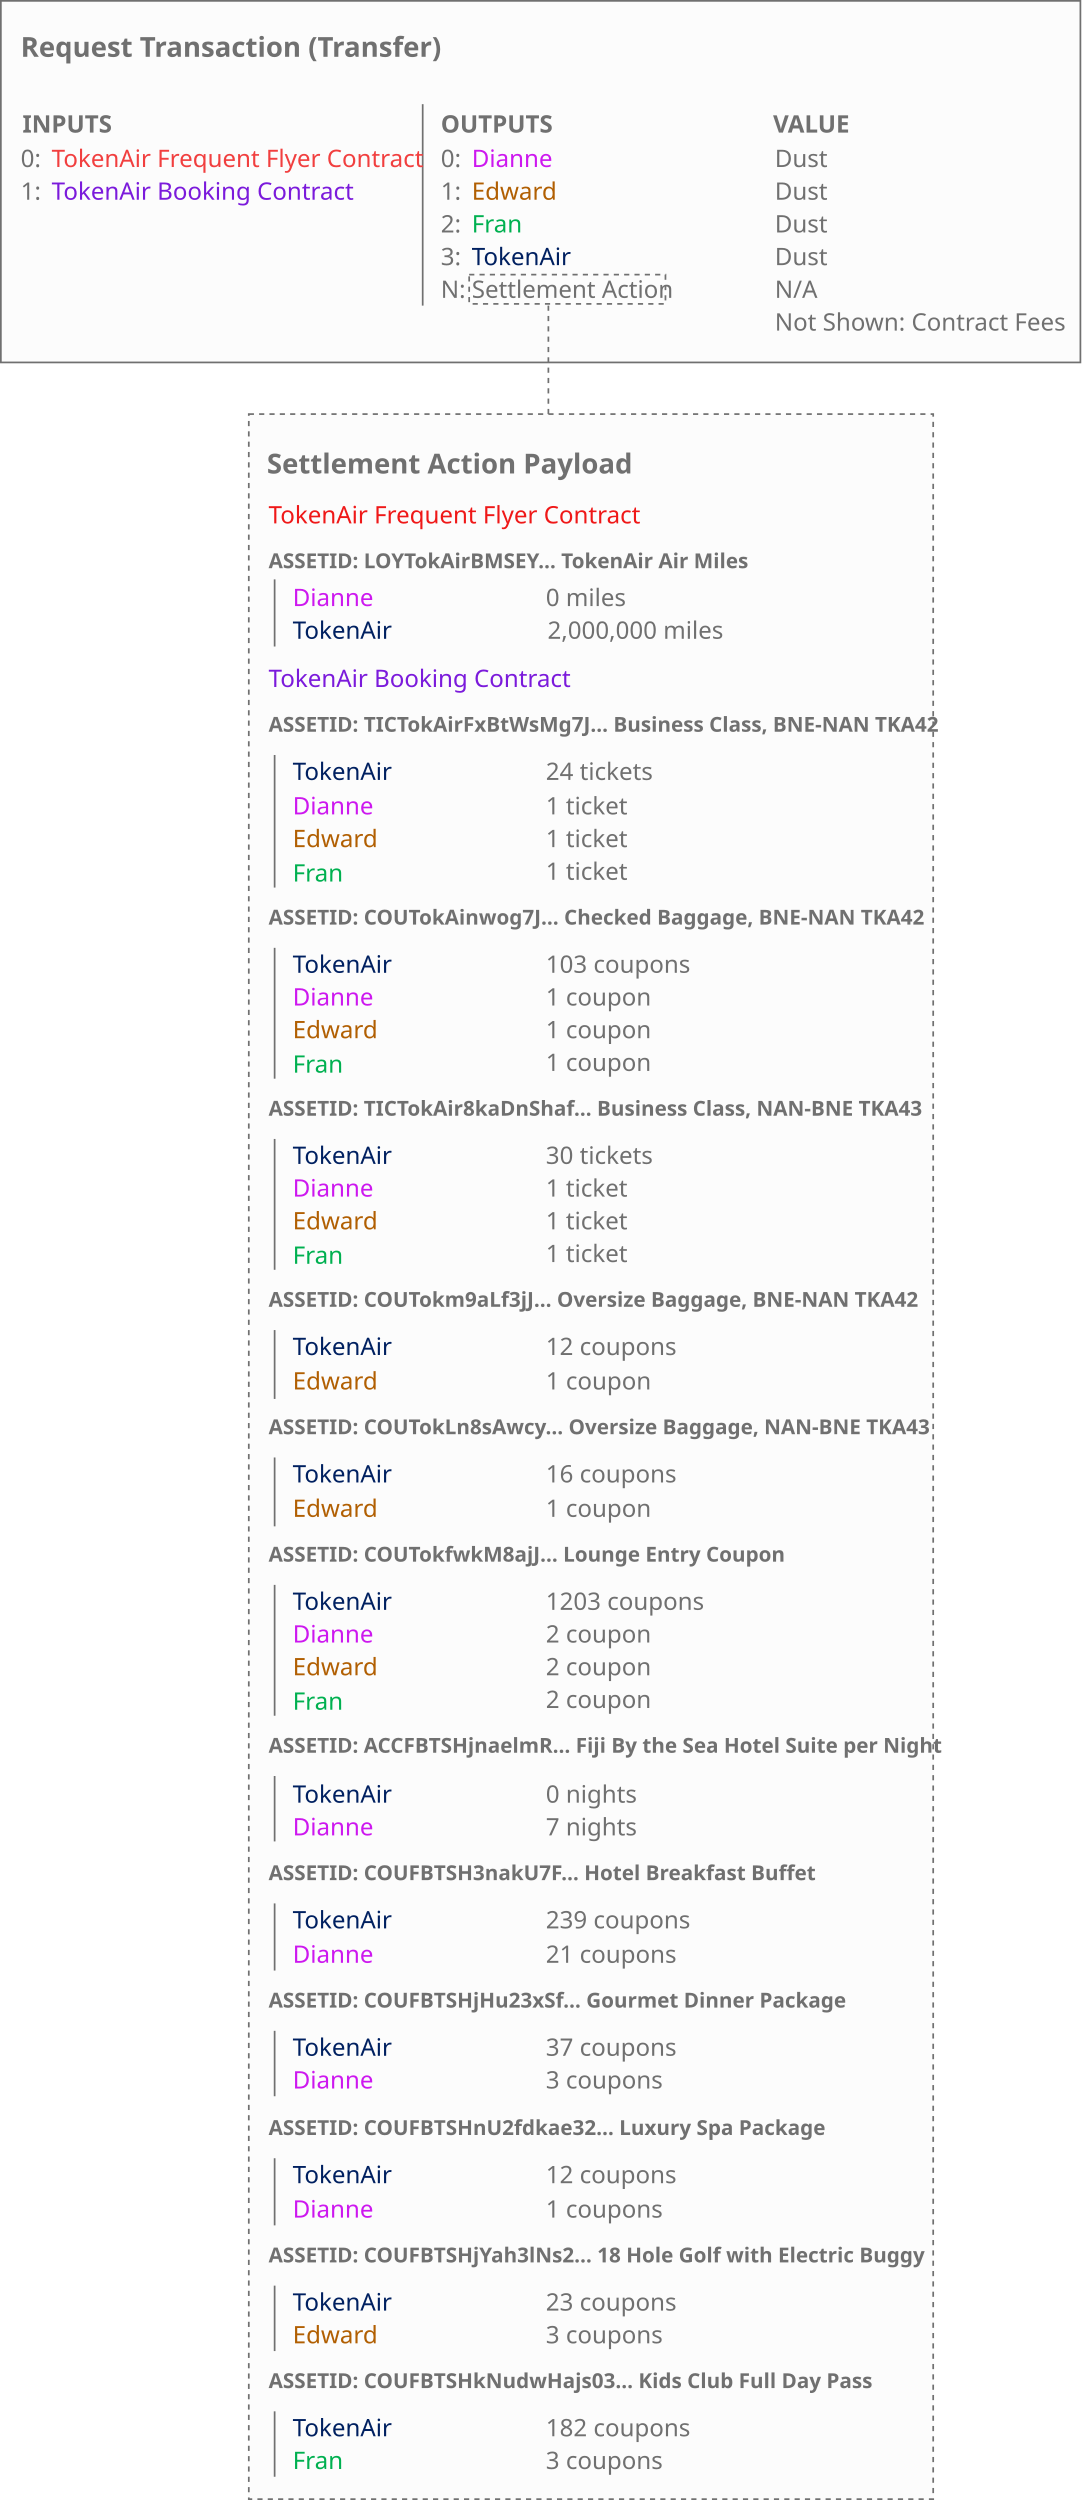
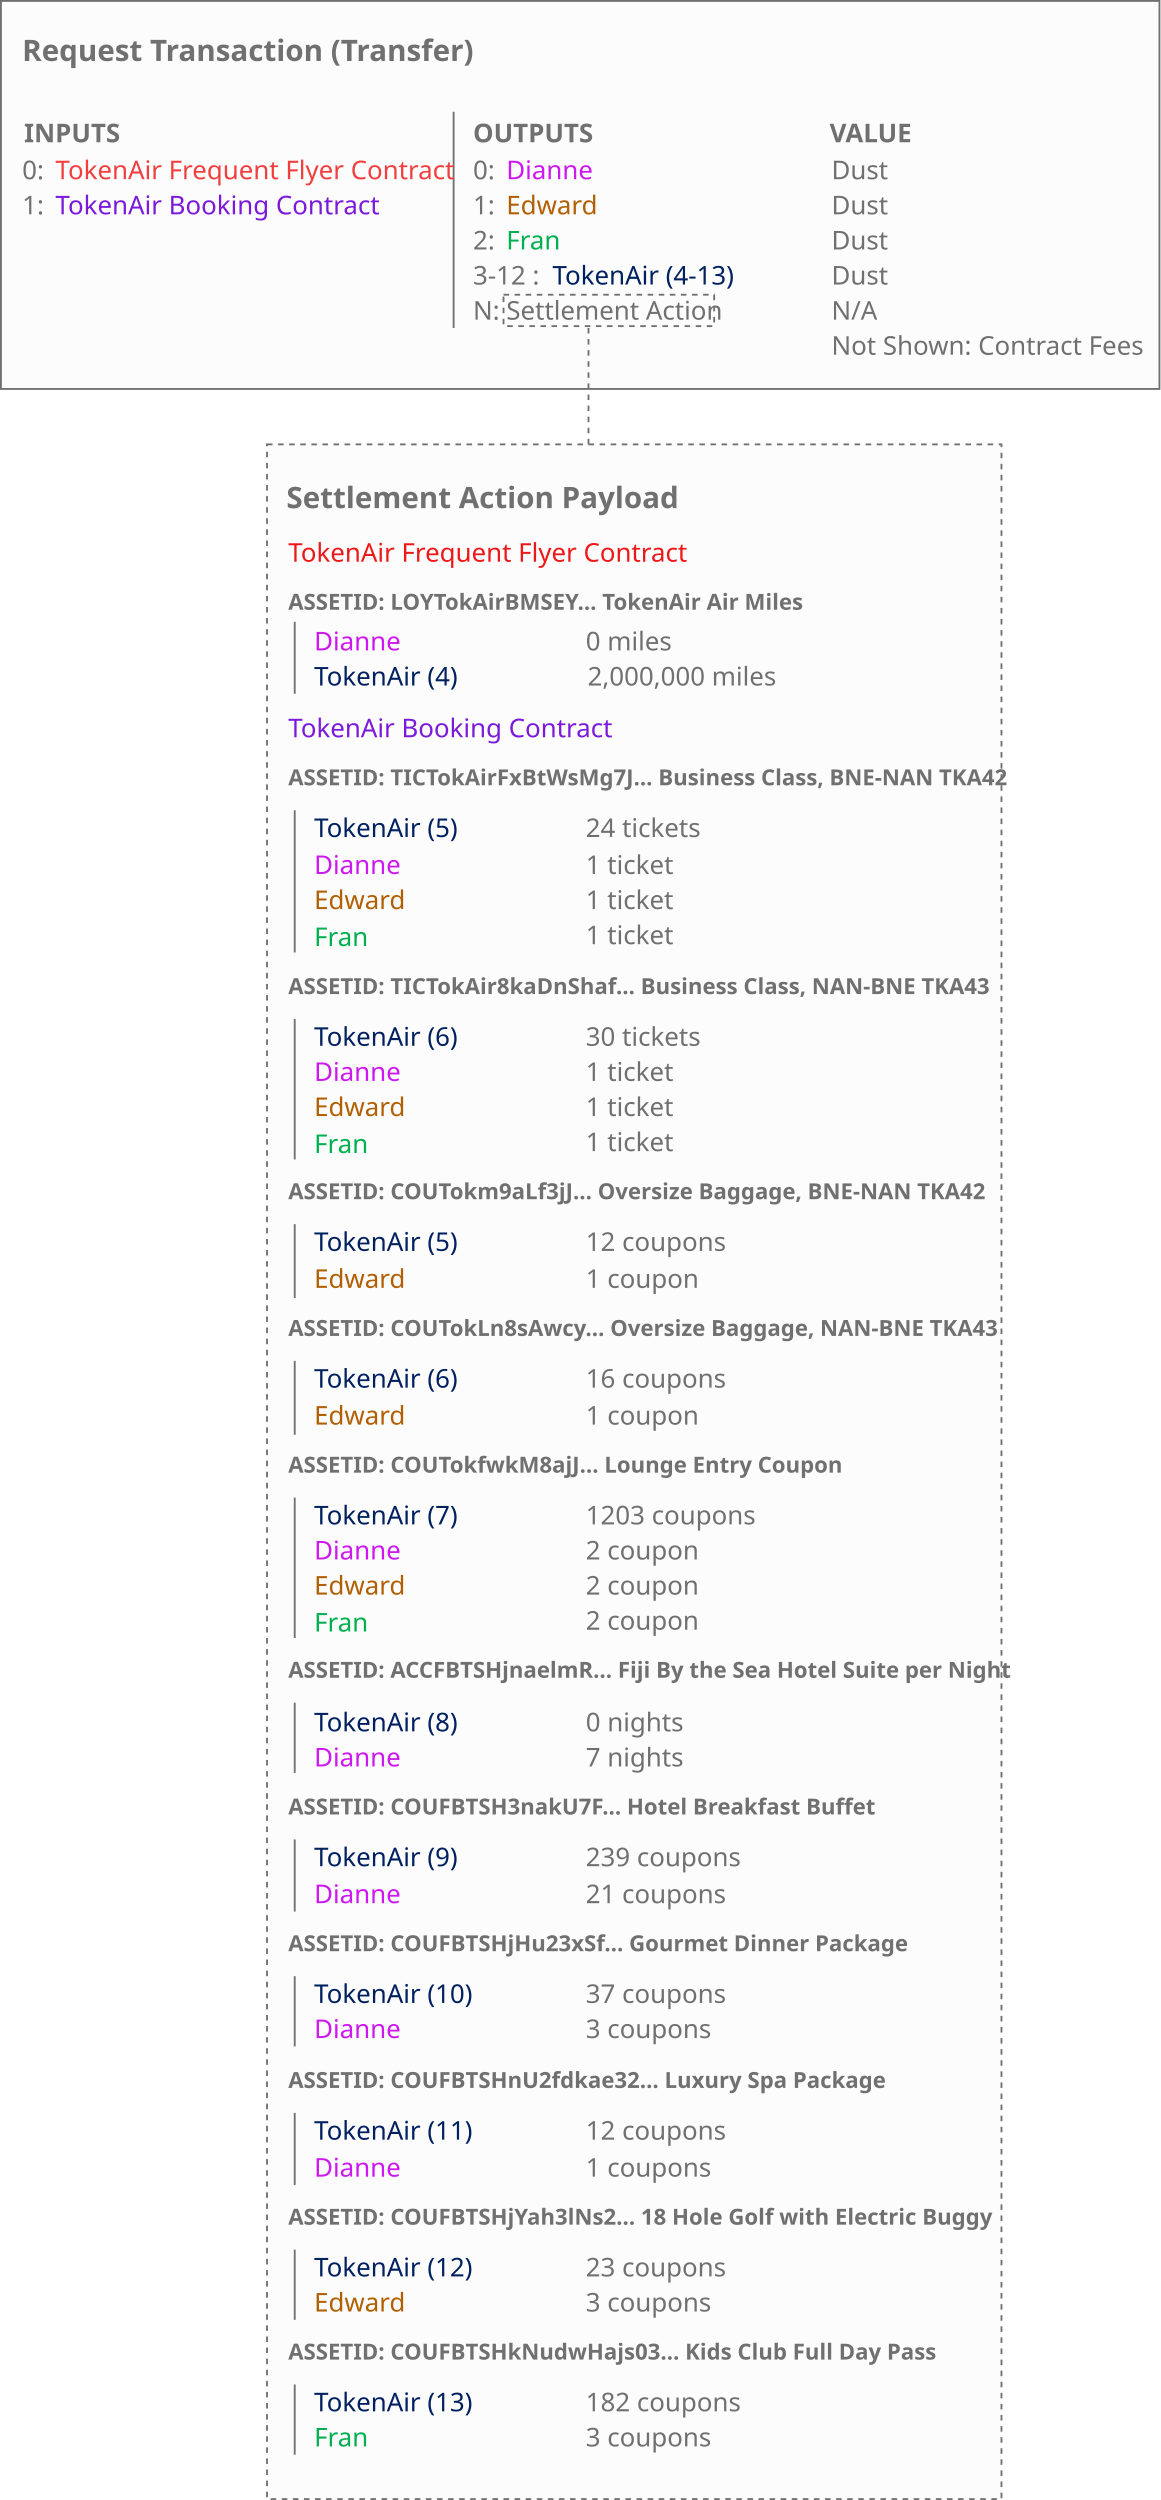
- <svg xmlns="http://www.w3.org/2000/svg" width="628" height="1452" viewBox="0 0 628 1452">
+ <svg xmlns="http://www.w3.org/2000/svg" width="628" height="1353" viewBox="0 0 628 1353">
  <g id="diannes-holiday-final-settlement" transform="translate(-21157 10682)">
    <g id="Rectangle_355" data-name="Rectangle 355" transform="translate(21157 -10682)" fill="#fcfcfc" stroke="#707070" stroke-width="1">
      <rect width="628" height="211" stroke="none" />
      <rect x="0.5" y="0.5" width="627" height="210" fill="none" />
    </g>
    <text id="Request_Transaction_Transfer_" data-name="Request Transaction (Transfer)" transform="translate(21169 -10649)" fill="#707070" font-size="16" font-family="SegoeUI-Semibold, Segoe UI" font-weight="600">
      <tspan x="0" y="0">Request Transaction (Transfer)</tspan>
    </text>
    <line id="Line_433" data-name="Line 433" y2="117" transform="translate(21402.5 -10621.5)" fill="none" stroke="#707070" stroke-width="1" />
    <text id="INPUTS" transform="translate(21170 -10620)" fill="#707070" font-size="14" font-family="SegoeUI-Bold, Segoe UI" font-weight="700">
      <tspan x="0" y="15">INPUTS</tspan>
    </text>
    <text id="OUTPUTS_" data-name="OUTPUTS " transform="translate(21413 -10620)" fill="#707070" font-size="14" font-family="SegoeUI-Bold, Segoe UI" font-weight="700">
      <tspan x="0" y="15">OUTPUTS </tspan>
    </text>
    <text id="VALUE" transform="translate(21606 -10620)" fill="#707070" font-size="14" font-family="SegoeUI-Bold, Segoe UI" font-weight="700">
      <tspan x="0" y="15">VALUE</tspan>
    </text>
    <g id="Rectangle_356" data-name="Rectangle 356" transform="translate(21301 -10442)" fill="#fcfcfc" stroke="#707070" stroke-width="1" stroke-dasharray="3">
-       <rect width="398.499" height="1212" stroke="none" />
-       <rect x="0.5" y="0.5" width="397.499" height="1211" fill="none" />
+       <rect width="398.499" height="1113" stroke="none" />
+       <rect x="0.5" y="0.5" width="397.499" height="1112" fill="none" />
    </g>
    <text id="Settlement_Action_Payload" data-name="Settlement Action Payload" transform="translate(21312 -10407)" fill="#707070" font-size="16" font-family="SegoeUI-Semibold, Segoe UI" font-weight="600">
      <tspan x="0" y="0">Settlement Action Payload</tspan>
    </text>
    <line id="Line_434" data-name="Line 434" y2="66" transform="translate(21475.5 -10504.5)" fill="none" stroke="#707070" stroke-width="1" stroke-dasharray="3" />
    <text id="_0:_" data-name="0: " transform="translate(21413 -10585)" fill="#707070" font-size="14" font-family="SegoeUI, Segoe UI">
      <tspan x="0" y="0">0: </tspan>
    </text>
    <text id="_1:_" data-name="1: " transform="translate(21413 -10566)" fill="#707070" font-size="14" font-family="SegoeUI, Segoe UI">
      <tspan x="0" y="0">1: </tspan>
    </text>
    <text id="_2:_" data-name="2: " transform="translate(21413 -10547)" fill="#707070" font-size="14" font-family="SegoeUI, Segoe UI">
      <tspan x="0" y="0">2: </tspan>
    </text>
-     <text id="_3:_" data-name="3: " transform="translate(21413 -10528)" fill="#707070" font-size="14" font-family="SegoeUI, Segoe UI">
-       <tspan x="0" y="0">3: </tspan>
+     <text id="_3-12_:_" data-name="3-12 : " transform="translate(21413 -10528)" fill="#707070" font-size="14" font-family="SegoeUI, Segoe UI">
+       <tspan x="0" y="0">3-12 : </tspan>
    </text>
    <text id="Dianne" transform="translate(21431 -10585)" fill="#cd18ef" font-size="14" font-family="SegoeUI, Segoe UI">
      <tspan x="0" y="0">Dianne</tspan>
    </text>
    <text id="Edward" transform="translate(21431 -10566)" fill="#b15f02" font-size="14" font-family="SegoeUI, Segoe UI">
      <tspan x="0" y="0">Edward</tspan>
    </text>
-     <text id="TokenAir" transform="translate(21431 -10528)" fill="#002060" font-size="14" font-family="SegoeUI, Segoe UI">
-       <tspan x="0" y="0">TokenAir</tspan>
+     <text id="TokenAir_4-13_" data-name="TokenAir (4-13)" transform="translate(21456 -10528)" fill="#002060" font-size="14" font-family="SegoeUI, Segoe UI">
+       <tspan x="0" y="0">TokenAir (4-13)</tspan>
    </text>
    <g id="Rectangle_357" data-name="Rectangle 357" transform="translate(21429 -10523)" fill="none" stroke="#707070" stroke-width="1" stroke-dasharray="3">
      <rect width="115" height="18" stroke="none" />
      <rect x="0.5" y="0.5" width="114" height="17" fill="none" />
    </g>
    <text id="N:_" data-name="N: " transform="translate(21413 -10509)" fill="#707070" font-size="14" font-family="SegoeUI, Segoe UI">
      <tspan x="0" y="0">N: </tspan>
    </text>
    <text id="Settlement_Action" data-name="Settlement Action" transform="translate(21431 -10509)" fill="#707070" font-size="14" font-family="SegoeUI, Segoe UI">
      <tspan x="0" y="0">Settlement Action</tspan>
    </text>
    <text id="Dust" transform="translate(21607 -10585)" fill="#707070" font-size="14" font-family="SegoeUI, Segoe UI">
      <tspan x="0" y="0">Dust</tspan>
    </text>
    <text id="Dust_" data-name="Dust " transform="translate(21607 -10566)" fill="#707070" font-size="14" font-family="SegoeUI, Segoe UI">
      <tspan x="0" y="0">Dust </tspan>
    </text>
    <text id="Dust-2" data-name="Dust" transform="translate(21607 -10528)" fill="#707070" font-size="14" font-family="SegoeUI, Segoe UI">
      <tspan x="0" y="0">Dust</tspan>
    </text>
    <text id="N_A" data-name="N/A" transform="translate(21607 -10509)" fill="#707070" font-size="14" font-family="SegoeUI, Segoe UI">
      <tspan x="0" y="0">N/A</tspan>
    </text>
    <text id="Dianne-2" data-name="Dianne" transform="translate(21327 -10330)" fill="#cd18ef" font-size="14" font-family="SegoeUI, Segoe UI">
      <tspan x="0" y="0">Dianne</tspan>
    </text>
    <text id="ASSETID:_LOYTokAirBMSEY_TokenAir_Air_Miles" data-name="ASSETID: LOYTokAirBMSEY… TokenAir Air Miles" transform="translate(21313 -10365)" fill="#707070" font-size="12" font-family="SegoeUI-Bold, Segoe UI" font-weight="700">
      <tspan x="0" y="13">ASSETID: LOYTokAirBMSEY… TokenAir Air Miles</tspan>
    </text>
    <text id="TokenAir_Frequent_Flyer_Contract" data-name="TokenAir Frequent Flyer Contract" transform="translate(21313 -10378)" fill="#ef1818" font-size="14" font-family="SegoeUI, Segoe UI">
      <tspan x="0" y="0">TokenAir Frequent Flyer Contract</tspan>
    </text>
    <text id="_0_miles" data-name="0 miles" transform="translate(21474 -10330)" fill="#707070" font-size="14" font-family="SegoeUI, Segoe UI">
      <tspan x="0" y="0">0 miles</tspan>
    </text>
    <text id="Not_Shown:_Contract_Fees" data-name="Not Shown: Contract Fees" transform="translate(21607 -10490)" fill="#707070" font-size="14" font-family="SegoeUI, Segoe UI">
      <tspan x="0" y="0">Not Shown: Contract Fees</tspan>
    </text>
    <line id="Line_435" data-name="Line 435" y2="39" transform="translate(21316.5 -10345.5)" fill="none" stroke="#707070" stroke-width="1" />
    <text id="Fran" transform="translate(21431 -10547)" fill="#00b050" font-size="14" font-family="SegoeUI, Segoe UI">
      <tspan x="0" y="0">Fran</tspan>
    </text>
    <text id="Dust-3" data-name="Dust" transform="translate(21607 -10547)" fill="#707070" font-size="14" font-family="SegoeUI, Segoe UI">
      <tspan x="0" y="0">Dust</tspan>
    </text>
-     <text id="TokenAir-2" data-name="TokenAir" transform="translate(21327 -10311)" fill="#002060" font-size="14" font-family="SegoeUI, Segoe UI">
-       <tspan x="0" y="0">TokenAir</tspan>
+     <text id="TokenAir_4_" data-name="TokenAir (4)" transform="translate(21327 -10311)" fill="#002060" font-size="14" font-family="SegoeUI, Segoe UI">
+       <tspan x="0" y="0">TokenAir (4)</tspan>
    </text>
    <text id="_2_000_000_miles" data-name="2,000,000 miles" transform="translate(21475 -10311)" fill="#707070" font-size="14" font-family="SegoeUI, Segoe UI">
      <tspan x="0" y="0">2,000,000 miles</tspan>
    </text>
    <text id="TokenAir_Booking_Contract" data-name="TokenAir Booking Contract" transform="translate(21313 -10283)" fill="#7b1adb" font-size="14" font-family="SegoeUI, Segoe UI">
      <tspan x="0" y="0">TokenAir Booking Contract</tspan>
    </text>
    <text id="ASSETID:_TICTokAirFxBtWsMg7J..._Business_Class_BNE-NAN_TKA42" data-name="ASSETID: TICTokAirFxBtWsMg7J... Business Class, BNE-NAN TKA42" transform="translate(21313 -10270)" fill="#707070" font-size="12" font-family="SegoeUI-Bold, Segoe UI" font-weight="700">
      <tspan x="0" y="13">ASSETID: TICTokAirFxBtWsMg7J... Business Class, BNE-NAN TKA42</tspan>
    </text>
-     <text id="TokenAir-3" data-name="TokenAir" transform="translate(21327 -10229)" fill="#002060" font-size="14" font-family="SegoeUI, Segoe UI">
-       <tspan x="0" y="0">TokenAir</tspan>
+     <text id="TokenAir_5_" data-name="TokenAir (5)" transform="translate(21327 -10229)" fill="#002060" font-size="14" font-family="SegoeUI, Segoe UI">
+       <tspan x="0" y="0">TokenAir (5)</tspan>
    </text>
    <text id="_24_tickets" data-name="24 tickets" transform="translate(21474 -10229)" fill="#707070" font-size="14" font-family="SegoeUI, Segoe UI">
      <tspan x="0" y="0">24 tickets</tspan>
    </text>
    <text id="Dianne-3" data-name="Dianne" transform="translate(21327 -10209)" fill="#cd18ef" font-size="14" font-family="SegoeUI, Segoe UI">
      <tspan x="0" y="0">Dianne</tspan>
    </text>
    <text id="Edward-2" data-name="Edward" transform="translate(21327 -10190)" fill="#b15f02" font-size="14" font-family="SegoeUI, Segoe UI">
      <tspan x="0" y="0">Edward</tspan>
    </text>
    <text id="Fran-2" data-name="Fran" transform="translate(21327 -10170)" fill="#00b050" font-size="14" font-family="SegoeUI, Segoe UI">
      <tspan x="0" y="0">Fran</tspan>
    </text>
    <text id="_1_ticket" data-name="1 ticket" transform="translate(21474 -10209)" fill="#707070" font-size="14" font-family="SegoeUI, Segoe UI">
      <tspan x="0" y="0">1 ticket</tspan>
    </text>
    <text id="_1_ticket-2" data-name="1 ticket" transform="translate(21474 -10190)" fill="#707070" font-size="14" font-family="SegoeUI, Segoe UI">
      <tspan x="0" y="0">1 ticket</tspan>
    </text>
    <text id="_1_ticket-3" data-name="1 ticket" transform="translate(21474 -10171)" fill="#707070" font-size="14" font-family="SegoeUI, Segoe UI">
      <tspan x="0" y="0">1 ticket</tspan>
    </text>
-     <text id="ASSETID:_COUTokAinwog7J..._Checked_Baggage_BNE-NAN_TKA42" data-name="ASSETID: COUTokAinwog7J... Checked Baggage, BNE-NAN TKA42" transform="translate(21313 -10158)" fill="#707070" font-size="12" font-family="SegoeUI-Bold, Segoe UI" font-weight="700">
-       <tspan x="0" y="13">ASSETID: COUTokAinwog7J... Checked Baggage, BNE-NAN TKA42</tspan>
-     </text>
-     <text id="TokenAir-4" data-name="TokenAir" transform="translate(21327 -10117)" fill="#002060" font-size="14" font-family="SegoeUI, Segoe UI">
-       <tspan x="0" y="0">TokenAir</tspan>
-     </text>
-     <text id="_103_coupons" data-name="103 coupons" transform="translate(21474 -10117)" fill="#707070" font-size="14" font-family="SegoeUI, Segoe UI">
-       <tspan x="0" y="0">103 coupons</tspan>
-     </text>
-     <text id="Dianne-4" data-name="Dianne" transform="translate(21327 -10098)" fill="#cd18ef" font-size="14" font-family="SegoeUI, Segoe UI">
-       <tspan x="0" y="0">Dianne</tspan>
-     </text>
-     <text id="Edward-3" data-name="Edward" transform="translate(21327 -10079)" fill="#b15f02" font-size="14" font-family="SegoeUI, Segoe UI">
-       <tspan x="0" y="0">Edward</tspan>
-     </text>
-     <text id="Fran-3" data-name="Fran" transform="translate(21327 -10059)" fill="#00b050" font-size="14" font-family="SegoeUI, Segoe UI">
-       <tspan x="0" y="0">Fran</tspan>
-     </text>
-     <text id="_1_coupon" data-name="1 coupon" transform="translate(21474 -10098)" fill="#707070" font-size="14" font-family="SegoeUI, Segoe UI">
+     <text id="ASSETID:_TICTokAir8kaDnShaf..._Business_Class_NAN-BNE_TKA43" data-name="ASSETID: TICTokAir8kaDnShaf... Business Class, NAN-BNE TKA43" transform="translate(21313 -10157)" fill="#707070" font-size="12" font-family="SegoeUI-Bold, Segoe UI" font-weight="700">
+       <tspan x="0" y="13">ASSETID: TICTokAir8kaDnShaf... Business Class, NAN-BNE TKA43</tspan>
+     </text>
+     <text id="TokenAir_6_" data-name="TokenAir (6)" transform="translate(21327 -10116)" fill="#002060" font-size="14" font-family="SegoeUI, Segoe UI">
+       <tspan x="0" y="0">TokenAir (6)</tspan>
+     </text>
+     <text id="_30_tickets" data-name="30 tickets" transform="translate(21474 -10116)" fill="#707070" font-size="14" font-family="SegoeUI, Segoe UI">
+       <tspan x="0" y="0">30 tickets</tspan>
+     </text>
+     <text id="Dianne-4" data-name="Dianne" transform="translate(21327 -10097)" fill="#cd18ef" font-size="14" font-family="SegoeUI, Segoe UI">
+       <tspan x="0" y="0">Dianne</tspan>
+     </text>
+     <text id="Edward-3" data-name="Edward" transform="translate(21327 -10078)" fill="#b15f02" font-size="14" font-family="SegoeUI, Segoe UI">
+       <tspan x="0" y="0">Edward</tspan>
+     </text>
+     <text id="Fran-3" data-name="Fran" transform="translate(21327 -10058)" fill="#00b050" font-size="14" font-family="SegoeUI, Segoe UI">
+       <tspan x="0" y="0">Fran</tspan>
+     </text>
+     <text id="_1_ticket-4" data-name="1 ticket" transform="translate(21474 -10097)" fill="#707070" font-size="14" font-family="SegoeUI, Segoe UI">
+       <tspan x="0" y="0">1 ticket</tspan>
+     </text>
+     <text id="_1_ticket-5" data-name="1 ticket" transform="translate(21474 -10078)" fill="#707070" font-size="14" font-family="SegoeUI, Segoe UI">
+       <tspan x="0" y="0">1 ticket</tspan>
+     </text>
+     <text id="_1_ticket-6" data-name="1 ticket" transform="translate(21474 -10059)" fill="#707070" font-size="14" font-family="SegoeUI, Segoe UI">
+       <tspan x="0" y="0">1 ticket</tspan>
+     </text>
+     <line id="Line_436" data-name="Line 436" y2="77" transform="translate(21316.5 -10243.5)" fill="none" stroke="#707070" stroke-width="1" />
+     <line id="Line_438" data-name="Line 438" y2="76" transform="translate(21316.5 -10130.5)" fill="none" stroke="#707070" stroke-width="1" />
+     <text id="ASSETID:_COUTokm9aLf3jJ..._Oversize_Baggage_BNE-NAN_TKA42" data-name="ASSETID: COUTokm9aLf3jJ... Oversize Baggage, BNE-NAN TKA42" transform="translate(21313 -10046)" fill="#707070" font-size="12" font-family="SegoeUI-Bold, Segoe UI" font-weight="700">
+       <tspan x="0" y="13">ASSETID: COUTokm9aLf3jJ... Oversize Baggage, BNE-NAN TKA42</tspan>
+     </text>
+     <text id="TokenAir_5_2" data-name="TokenAir (5)" transform="translate(21327 -10005)" fill="#002060" font-size="14" font-family="SegoeUI, Segoe UI">
+       <tspan x="0" y="0">TokenAir (5)</tspan>
+     </text>
+     <text id="_12_coupons" data-name="12 coupons" transform="translate(21474 -10005)" fill="#707070" font-size="14" font-family="SegoeUI, Segoe UI">
+       <tspan x="0" y="0">12 coupons</tspan>
+     </text>
+     <text id="Edward-4" data-name="Edward" transform="translate(21327 -9985)" fill="#b15f02" font-size="14" font-family="SegoeUI, Segoe UI">
+       <tspan x="0" y="0">Edward</tspan>
+     </text>
+     <text id="_1_coupon" data-name="1 coupon" transform="translate(21474 -9985)" fill="#707070" font-size="14" font-family="SegoeUI, Segoe UI">
      <tspan x="0" y="0">1 coupon</tspan>
    </text>
-     <text id="_1_coupon-2" data-name="1 coupon" transform="translate(21474 -10079)" fill="#707070" font-size="14" font-family="SegoeUI, Segoe UI">
-       <tspan x="0" y="0">1 coupon</tspan>
-     </text>
-     <text id="_1_coupon-3" data-name="1 coupon" transform="translate(21474 -10060)" fill="#707070" font-size="14" font-family="SegoeUI, Segoe UI">
-       <tspan x="0" y="0">1 coupon</tspan>
-     </text>
-     <text id="ASSETID:_TICTokAir8kaDnShaf..._Business_Class_NAN-BNE_TKA43" data-name="ASSETID: TICTokAir8kaDnShaf... Business Class, NAN-BNE TKA43" transform="translate(21313 -10047)" fill="#707070" font-size="12" font-family="SegoeUI-Bold, Segoe UI" font-weight="700">
-       <tspan x="0" y="13">ASSETID: TICTokAir8kaDnShaf... Business Class, NAN-BNE TKA43</tspan>
-     </text>
-     <text id="TokenAir-5" data-name="TokenAir" transform="translate(21327 -10006)" fill="#002060" font-size="14" font-family="SegoeUI, Segoe UI">
-       <tspan x="0" y="0">TokenAir</tspan>
-     </text>
-     <text id="_30_tickets" data-name="30 tickets" transform="translate(21474 -10006)" fill="#707070" font-size="14" font-family="SegoeUI, Segoe UI">
-       <tspan x="0" y="0">30 tickets</tspan>
-     </text>
-     <text id="Dianne-5" data-name="Dianne" transform="translate(21327 -9987)" fill="#cd18ef" font-size="14" font-family="SegoeUI, Segoe UI">
-       <tspan x="0" y="0">Dianne</tspan>
-     </text>
-     <text id="Edward-4" data-name="Edward" transform="translate(21327 -9968)" fill="#b15f02" font-size="14" font-family="SegoeUI, Segoe UI">
-       <tspan x="0" y="0">Edward</tspan>
-     </text>
-     <text id="Fran-4" data-name="Fran" transform="translate(21327 -9948)" fill="#00b050" font-size="14" font-family="SegoeUI, Segoe UI">
-       <tspan x="0" y="0">Fran</tspan>
-     </text>
-     <text id="_1_ticket-4" data-name="1 ticket" transform="translate(21474 -9987)" fill="#707070" font-size="14" font-family="SegoeUI, Segoe UI">
-       <tspan x="0" y="0">1 ticket</tspan>
-     </text>
-     <text id="_1_ticket-5" data-name="1 ticket" transform="translate(21474 -9968)" fill="#707070" font-size="14" font-family="SegoeUI, Segoe UI">
-       <tspan x="0" y="0">1 ticket</tspan>
-     </text>
-     <text id="_1_ticket-6" data-name="1 ticket" transform="translate(21474 -9949)" fill="#707070" font-size="14" font-family="SegoeUI, Segoe UI">
-       <tspan x="0" y="0">1 ticket</tspan>
-     </text>
-     <line id="Line_436" data-name="Line 436" y2="77" transform="translate(21316.5 -10243.5)" fill="none" stroke="#707070" stroke-width="1" />
-     <line id="Line_437" data-name="Line 437" y2="76" transform="translate(21316.5 -10131.5)" fill="none" stroke="#707070" stroke-width="1" />
-     <line id="Line_438" data-name="Line 438" y2="76" transform="translate(21316.5 -10020.5)" fill="none" stroke="#707070" stroke-width="1" />
-     <text id="ASSETID:_COUTokm9aLf3jJ..._Oversize_Baggage_BNE-NAN_TKA42" data-name="ASSETID: COUTokm9aLf3jJ... Oversize Baggage, BNE-NAN TKA42" transform="translate(21313 -9936)" fill="#707070" font-size="12" font-family="SegoeUI-Bold, Segoe UI" font-weight="700">
-       <tspan x="0" y="13">ASSETID: COUTokm9aLf3jJ... Oversize Baggage, BNE-NAN TKA42</tspan>
-     </text>
-     <text id="TokenAir-6" data-name="TokenAir" transform="translate(21327 -9895)" fill="#002060" font-size="14" font-family="SegoeUI, Segoe UI">
-       <tspan x="0" y="0">TokenAir</tspan>
-     </text>
-     <text id="_12_coupons" data-name="12 coupons" transform="translate(21474 -9895)" fill="#707070" font-size="14" font-family="SegoeUI, Segoe UI">
+     <line id="Line_440" data-name="Line 440" y2="40" transform="translate(21316.5 -10019.5)" fill="none" stroke="#707070" stroke-width="1" />
+     <text id="ASSETID:_COUTokLn8sAwcy..._Oversize_Baggage_NAN-BNE_TKA43" data-name="ASSETID: COUTokLn8sAwcy... Oversize Baggage, NAN-BNE TKA43" transform="translate(21313 -9972)" fill="#707070" font-size="12" font-family="SegoeUI-Bold, Segoe UI" font-weight="700">
+       <tspan x="0" y="13">ASSETID: COUTokLn8sAwcy... Oversize Baggage, NAN-BNE TKA43</tspan>
+     </text>
+     <text id="ASSETID:_COUTokfwkM8ajJ..._Lounge_Entry_Coupon" data-name="ASSETID: COUTokfwkM8ajJ... Lounge Entry Coupon" transform="translate(21313 -9898)" fill="#707070" font-size="12" font-family="SegoeUI-Bold, Segoe UI" font-weight="700">
+       <tspan x="0" y="13">ASSETID: COUTokfwkM8ajJ... Lounge Entry Coupon</tspan>
+     </text>
+     <text id="TokenAir_7_" data-name="TokenAir (7)" transform="translate(21327 -9857)" fill="#002060" font-size="14" font-family="SegoeUI, Segoe UI">
+       <tspan x="0" y="0">TokenAir (7)</tspan>
+     </text>
+     <text id="_1203_coupons" data-name="1203 coupons" transform="translate(21474 -9857)" fill="#707070" font-size="14" font-family="SegoeUI, Segoe UI">
+       <tspan x="0" y="0">1203 coupons</tspan>
+     </text>
+     <text id="Dianne-5" data-name="Dianne" transform="translate(21327 -9838)" fill="#cd18ef" font-size="14" font-family="SegoeUI, Segoe UI">
+       <tspan x="0" y="0">Dianne</tspan>
+     </text>
+     <text id="Edward-5" data-name="Edward" transform="translate(21327 -9819)" fill="#b15f02" font-size="14" font-family="SegoeUI, Segoe UI">
+       <tspan x="0" y="0">Edward</tspan>
+     </text>
+     <text id="Fran-4" data-name="Fran" transform="translate(21327 -9799)" fill="#00b050" font-size="14" font-family="SegoeUI, Segoe UI">
+       <tspan x="0" y="0">Fran</tspan>
+     </text>
+     <text id="_2_coupon" data-name="2 coupon" transform="translate(21474 -9838)" fill="#707070" font-size="14" font-family="SegoeUI, Segoe UI">
+       <tspan x="0" y="0">2 coupon</tspan>
+     </text>
+     <text id="_2_coupon-2" data-name="2 coupon" transform="translate(21474 -9819)" fill="#707070" font-size="14" font-family="SegoeUI, Segoe UI">
+       <tspan x="0" y="0">2 coupon</tspan>
+     </text>
+     <text id="_2_coupon-3" data-name="2 coupon" transform="translate(21474 -9800)" fill="#707070" font-size="14" font-family="SegoeUI, Segoe UI">
+       <tspan x="0" y="0">2 coupon</tspan>
+     </text>
+     <line id="Line_442" data-name="Line 442" y2="76" transform="translate(21316.5 -9871.5)" fill="none" stroke="#707070" stroke-width="1" />
+     <text id="ASSETID:_ACCFBTSHjnaelmR..._Fiji_By_the_Sea_Hotel_Suite_per_Night" data-name="ASSETID: ACCFBTSHjnaelmR... Fiji By the Sea Hotel Suite per Night" transform="translate(21313 -9787)" fill="#707070" font-size="12" font-family="SegoeUI-Bold, Segoe UI" font-weight="700">
+       <tspan x="0" y="13">ASSETID: ACCFBTSHjnaelmR... Fiji By the Sea Hotel Suite per Night</tspan>
+     </text>
+     <text id="TokenAir_8_" data-name="TokenAir (8)" transform="translate(21327 -9745)" fill="#002060" font-size="14" font-family="SegoeUI, Segoe UI">
+       <tspan x="0" y="0">TokenAir (8)</tspan>
+     </text>
+     <text id="_0_nights" data-name="0 nights" transform="translate(21474 -9745)" fill="#707070" font-size="14" font-family="SegoeUI, Segoe UI">
+       <tspan x="0" y="0">0 nights</tspan>
+     </text>
+     <text id="Dianne-6" data-name="Dianne" transform="translate(21327 -9726)" fill="#cd18ef" font-size="14" font-family="SegoeUI, Segoe UI">
+       <tspan x="0" y="0">Dianne</tspan>
+     </text>
+     <text id="_7_nights" data-name="7 nights" transform="translate(21474 -9726)" fill="#707070" font-size="14" font-family="SegoeUI, Segoe UI">
+       <tspan x="0" y="0">7 nights</tspan>
+     </text>
+     <line id="Line_443" data-name="Line 443" y2="38" transform="translate(21316.5 -9760.5)" fill="none" stroke="#707070" stroke-width="1" />
+     <text id="ASSETID:_COUFBTSH3nakU7F..._Hotel_Breakfast_Buffet" data-name="ASSETID: COUFBTSH3nakU7F... Hotel Breakfast Buffet" transform="translate(21313 -9713)" fill="#707070" font-size="12" font-family="SegoeUI-Bold, Segoe UI" font-weight="700">
+       <tspan x="0" y="13">ASSETID: COUFBTSH3nakU7F... Hotel Breakfast Buffet</tspan>
+     </text>
+     <text id="_239_coupons" data-name="239 coupons" transform="translate(21474 -9672)" fill="#707070" font-size="14" font-family="SegoeUI, Segoe UI">
+       <tspan x="0" y="0">239 coupons</tspan>
+     </text>
+     <text id="Dianne-7" data-name="Dianne" transform="translate(21327 -9652)" fill="#cd18ef" font-size="14" font-family="SegoeUI, Segoe UI">
+       <tspan x="0" y="0">Dianne</tspan>
+     </text>
+     <text id="_21_coupons" data-name="21 coupons" transform="translate(21474 -9652)" fill="#707070" font-size="14" font-family="SegoeUI, Segoe UI">
+       <tspan x="0" y="0">21 coupons</tspan>
+     </text>
+     <line id="Line_445" data-name="Line 445" y2="39" transform="translate(21316.5 -9686.5)" fill="none" stroke="#707070" stroke-width="1" />
+     <text id="TokenAir_9_" data-name="TokenAir (9)" transform="translate(21327 -9672)" fill="#002060" font-size="14" font-family="SegoeUI, Segoe UI">
+       <tspan x="0" y="0">TokenAir (9)</tspan>
+     </text>
+     <text id="ASSETID:_COUFBTSHjHu23xSf..._Gourmet_Dinner_Package" data-name="ASSETID: COUFBTSHjHu23xSf... Gourmet Dinner Package" transform="translate(21313 -9639)" fill="#707070" font-size="12" font-family="SegoeUI-Bold, Segoe UI" font-weight="700">
+       <tspan x="0" y="13">ASSETID: COUFBTSHjHu23xSf... Gourmet Dinner Package</tspan>
+     </text>
+     <text id="_37_coupons" data-name="37 coupons" transform="translate(21474 -9598)" fill="#707070" font-size="14" font-family="SegoeUI, Segoe UI">
+       <tspan x="0" y="0">37 coupons</tspan>
+     </text>
+     <text id="Dianne-8" data-name="Dianne" transform="translate(21327 -9579)" fill="#cd18ef" font-size="14" font-family="SegoeUI, Segoe UI">
+       <tspan x="0" y="0">Dianne</tspan>
+     </text>
+     <text id="_3_coupons" data-name="3 coupons" transform="translate(21474 -9579)" fill="#707070" font-size="14" font-family="SegoeUI, Segoe UI">
+       <tspan x="0" y="0">3 coupons</tspan>
+     </text>
+     <line id="Line_446" data-name="Line 446" y2="38" transform="translate(21316.5 -9612.5)" fill="none" stroke="#707070" stroke-width="1" />
+     <text id="TokenAir_10_" data-name="TokenAir (10)" transform="translate(21327 -9598)" fill="#002060" font-size="14" font-family="SegoeUI, Segoe UI">
+       <tspan x="0" y="0">TokenAir (10)</tspan>
+     </text>
+     <text id="ASSETID:_COUFBTSHnU2fdkae32..._Luxury_Spa_Package" data-name="ASSETID: COUFBTSHnU2fdkae32... Luxury Spa Package" transform="translate(21313 -9565)" fill="#707070" font-size="12" font-family="SegoeUI-Bold, Segoe UI" font-weight="700">
+       <tspan x="0" y="13">ASSETID: COUFBTSHnU2fdkae32... Luxury Spa Package</tspan>
+     </text>
+     <text id="_12_coupons-2" data-name="12 coupons" transform="translate(21474 -9524)" fill="#707070" font-size="14" font-family="SegoeUI, Segoe UI">
      <tspan x="0" y="0">12 coupons</tspan>
    </text>
-     <text id="Edward-5" data-name="Edward" transform="translate(21327 -9875)" fill="#b15f02" font-size="14" font-family="SegoeUI, Segoe UI">
-       <tspan x="0" y="0">Edward</tspan>
-     </text>
-     <text id="_1_coupon-4" data-name="1 coupon" transform="translate(21474 -9875)" fill="#707070" font-size="14" font-family="SegoeUI, Segoe UI">
-       <tspan x="0" y="0">1 coupon</tspan>
-     </text>
-     <line id="Line_440" data-name="Line 440" y2="40" transform="translate(21316.5 -9909.5)" fill="none" stroke="#707070" stroke-width="1" />
-     <text id="ASSETID:_COUTokLn8sAwcy..._Oversize_Baggage_NAN-BNE_TKA43" data-name="ASSETID: COUTokLn8sAwcy... Oversize Baggage, NAN-BNE TKA43" transform="translate(21313 -9862)" fill="#707070" font-size="12" font-family="SegoeUI-Bold, Segoe UI" font-weight="700">
-       <tspan x="0" y="13">ASSETID: COUTokLn8sAwcy... Oversize Baggage, NAN-BNE TKA43</tspan>
-     </text>
-     <text id="ASSETID:_COUTokfwkM8ajJ..._Lounge_Entry_Coupon" data-name="ASSETID: COUTokfwkM8ajJ... Lounge Entry Coupon" transform="translate(21313 -9788)" fill="#707070" font-size="12" font-family="SegoeUI-Bold, Segoe UI" font-weight="700">
-       <tspan x="0" y="13">ASSETID: COUTokfwkM8ajJ... Lounge Entry Coupon</tspan>
-     </text>
-     <text id="TokenAir-7" data-name="TokenAir" transform="translate(21327 -9747)" fill="#002060" font-size="14" font-family="SegoeUI, Segoe UI">
-       <tspan x="0" y="0">TokenAir</tspan>
-     </text>
-     <text id="_1203_coupons" data-name="1203 coupons" transform="translate(21474 -9747)" fill="#707070" font-size="14" font-family="SegoeUI, Segoe UI">
-       <tspan x="0" y="0">1203 coupons</tspan>
-     </text>
-     <text id="Dianne-6" data-name="Dianne" transform="translate(21327 -9728)" fill="#cd18ef" font-size="14" font-family="SegoeUI, Segoe UI">
-       <tspan x="0" y="0">Dianne</tspan>
-     </text>
-     <text id="Edward-6" data-name="Edward" transform="translate(21327 -9709)" fill="#b15f02" font-size="14" font-family="SegoeUI, Segoe UI">
-       <tspan x="0" y="0">Edward</tspan>
-     </text>
-     <text id="Fran-5" data-name="Fran" transform="translate(21327 -9689)" fill="#00b050" font-size="14" font-family="SegoeUI, Segoe UI">
-       <tspan x="0" y="0">Fran</tspan>
-     </text>
-     <text id="_2_coupon" data-name="2 coupon" transform="translate(21474 -9728)" fill="#707070" font-size="14" font-family="SegoeUI, Segoe UI">
-       <tspan x="0" y="0">2 coupon</tspan>
-     </text>
-     <text id="_2_coupon-2" data-name="2 coupon" transform="translate(21474 -9709)" fill="#707070" font-size="14" font-family="SegoeUI, Segoe UI">
-       <tspan x="0" y="0">2 coupon</tspan>
-     </text>
-     <text id="_2_coupon-3" data-name="2 coupon" transform="translate(21474 -9690)" fill="#707070" font-size="14" font-family="SegoeUI, Segoe UI">
-       <tspan x="0" y="0">2 coupon</tspan>
-     </text>
-     <line id="Line_442" data-name="Line 442" y2="76" transform="translate(21316.5 -9761.5)" fill="none" stroke="#707070" stroke-width="1" />
-     <text id="ASSETID:_ACCFBTSHjnaelmR..._Fiji_By_the_Sea_Hotel_Suite_per_Night" data-name="ASSETID: ACCFBTSHjnaelmR... Fiji By the Sea Hotel Suite per Night" transform="translate(21313 -9677)" fill="#707070" font-size="12" font-family="SegoeUI-Bold, Segoe UI" font-weight="700">
-       <tspan x="0" y="13">ASSETID: ACCFBTSHjnaelmR... Fiji By the Sea Hotel Suite per Night</tspan>
-     </text>
-     <text id="TokenAir-8" data-name="TokenAir" transform="translate(21327 -9635)" fill="#002060" font-size="14" font-family="SegoeUI, Segoe UI">
-       <tspan x="0" y="0">TokenAir</tspan>
-     </text>
-     <text id="_0_nights" data-name="0 nights" transform="translate(21474 -9635)" fill="#707070" font-size="14" font-family="SegoeUI, Segoe UI">
-       <tspan x="0" y="0">0 nights</tspan>
-     </text>
-     <text id="Dianne-7" data-name="Dianne" transform="translate(21327 -9616)" fill="#cd18ef" font-size="14" font-family="SegoeUI, Segoe UI">
-       <tspan x="0" y="0">Dianne</tspan>
-     </text>
-     <text id="_7_nights" data-name="7 nights" transform="translate(21474 -9616)" fill="#707070" font-size="14" font-family="SegoeUI, Segoe UI">
-       <tspan x="0" y="0">7 nights</tspan>
-     </text>
-     <line id="Line_443" data-name="Line 443" y2="38" transform="translate(21316.5 -9650.5)" fill="none" stroke="#707070" stroke-width="1" />
-     <text id="ASSETID:_COUFBTSH3nakU7F..._Hotel_Breakfast_Buffet" data-name="ASSETID: COUFBTSH3nakU7F... Hotel Breakfast Buffet" transform="translate(21313 -9603)" fill="#707070" font-size="12" font-family="SegoeUI-Bold, Segoe UI" font-weight="700">
-       <tspan x="0" y="13">ASSETID: COUFBTSH3nakU7F... Hotel Breakfast Buffet</tspan>
-     </text>
-     <text id="_239_coupons" data-name="239 coupons" transform="translate(21474 -9562)" fill="#707070" font-size="14" font-family="SegoeUI, Segoe UI">
-       <tspan x="0" y="0">239 coupons</tspan>
-     </text>
-     <text id="Dianne-8" data-name="Dianne" transform="translate(21327 -9542)" fill="#cd18ef" font-size="14" font-family="SegoeUI, Segoe UI">
-       <tspan x="0" y="0">Dianne</tspan>
-     </text>
-     <text id="_21_coupons" data-name="21 coupons" transform="translate(21474 -9542)" fill="#707070" font-size="14" font-family="SegoeUI, Segoe UI">
-       <tspan x="0" y="0">21 coupons</tspan>
-     </text>
-     <line id="Line_445" data-name="Line 445" y2="39" transform="translate(21316.5 -9576.5)" fill="none" stroke="#707070" stroke-width="1" />
-     <text id="TokenAir-9" data-name="TokenAir" transform="translate(21327 -9562)" fill="#002060" font-size="14" font-family="SegoeUI, Segoe UI">
-       <tspan x="0" y="0">TokenAir</tspan>
-     </text>
-     <text id="ASSETID:_COUFBTSHjHu23xSf..._Gourmet_Dinner_Package" data-name="ASSETID: COUFBTSHjHu23xSf... Gourmet Dinner Package" transform="translate(21313 -9529)" fill="#707070" font-size="12" font-family="SegoeUI-Bold, Segoe UI" font-weight="700">
-       <tspan x="0" y="13">ASSETID: COUFBTSHjHu23xSf... Gourmet Dinner Package</tspan>
-     </text>
-     <text id="_37_coupons" data-name="37 coupons" transform="translate(21474 -9488)" fill="#707070" font-size="14" font-family="SegoeUI, Segoe UI">
-       <tspan x="0" y="0">37 coupons</tspan>
-     </text>
-     <text id="Dianne-9" data-name="Dianne" transform="translate(21327 -9469)" fill="#cd18ef" font-size="14" font-family="SegoeUI, Segoe UI">
-       <tspan x="0" y="0">Dianne</tspan>
-     </text>
-     <text id="_3_coupons" data-name="3 coupons" transform="translate(21474 -9469)" fill="#707070" font-size="14" font-family="SegoeUI, Segoe UI">
+     <text id="Dianne-9" data-name="Dianne" transform="translate(21327 -9504)" fill="#cd18ef" font-size="14" font-family="SegoeUI, Segoe UI">
+       <tspan x="0" y="0">Dianne</tspan>
+     </text>
+     <text id="_1_coupons" data-name="1 coupons" transform="translate(21474 -9504)" fill="#707070" font-size="14" font-family="SegoeUI, Segoe UI">
+       <tspan x="0" y="0">1 coupons</tspan>
+     </text>
+     <line id="Line_448" data-name="Line 448" y2="39" transform="translate(21316.5 -9538.5)" fill="none" stroke="#707070" stroke-width="1" />
+     <text id="TokenAir_11_" data-name="TokenAir (11)" transform="translate(21327 -9524)" fill="#002060" font-size="14" font-family="SegoeUI, Segoe UI">
+       <tspan x="0" y="0">TokenAir (11)</tspan>
+     </text>
+     <text id="ASSETID:_COUFBTSHjYah3lNs2..._18_Hole_Golf_with_Electric_Buggy" data-name="ASSETID: COUFBTSHjYah3lNs2... 18 Hole Golf with Electric Buggy" transform="translate(21313 -9491)" fill="#707070" font-size="12" font-family="SegoeUI-Bold, Segoe UI" font-weight="700">
+       <tspan x="0" y="13">ASSETID: COUFBTSHjYah3lNs2... 18 Hole Golf with Electric Buggy</tspan>
+     </text>
+     <text id="_23_coupons" data-name="23 coupons" transform="translate(21474 -9450)" fill="#707070" font-size="14" font-family="SegoeUI, Segoe UI">
+       <tspan x="0" y="0">23 coupons</tspan>
+     </text>
+     <text id="Edward-6" data-name="Edward" transform="translate(21327 -9431)" fill="#b15f02" font-size="14" font-family="SegoeUI, Segoe UI">
+       <tspan x="0" y="0">Edward</tspan>
+     </text>
+     <text id="_3_coupons-2" data-name="3 coupons" transform="translate(21474 -9431)" fill="#707070" font-size="14" font-family="SegoeUI, Segoe UI">
      <tspan x="0" y="0">3 coupons</tspan>
    </text>
-     <line id="Line_446" data-name="Line 446" y2="38" transform="translate(21316.5 -9502.5)" fill="none" stroke="#707070" stroke-width="1" />
-     <text id="TokenAir-10" data-name="TokenAir" transform="translate(21327 -9488)" fill="#002060" font-size="14" font-family="SegoeUI, Segoe UI">
-       <tspan x="0" y="0">TokenAir</tspan>
-     </text>
-     <text id="ASSETID:_COUFBTSHnU2fdkae32..._Luxury_Spa_Package" data-name="ASSETID: COUFBTSHnU2fdkae32... Luxury Spa Package" transform="translate(21313 -9455)" fill="#707070" font-size="12" font-family="SegoeUI-Bold, Segoe UI" font-weight="700">
-       <tspan x="0" y="13">ASSETID: COUFBTSHnU2fdkae32... Luxury Spa Package</tspan>
-     </text>
-     <text id="_12_coupons-2" data-name="12 coupons" transform="translate(21474 -9414)" fill="#707070" font-size="14" font-family="SegoeUI, Segoe UI">
-       <tspan x="0" y="0">12 coupons</tspan>
-     </text>
-     <text id="Dianne-10" data-name="Dianne" transform="translate(21327 -9394)" fill="#cd18ef" font-size="14" font-family="SegoeUI, Segoe UI">
-       <tspan x="0" y="0">Dianne</tspan>
-     </text>
-     <text id="_1_coupons" data-name="1 coupons" transform="translate(21474 -9394)" fill="#707070" font-size="14" font-family="SegoeUI, Segoe UI">
-       <tspan x="0" y="0">1 coupons</tspan>
-     </text>
-     <line id="Line_448" data-name="Line 448" y2="39" transform="translate(21316.5 -9428.5)" fill="none" stroke="#707070" stroke-width="1" />
-     <text id="TokenAir-11" data-name="TokenAir" transform="translate(21327 -9414)" fill="#002060" font-size="14" font-family="SegoeUI, Segoe UI">
-       <tspan x="0" y="0">TokenAir</tspan>
-     </text>
-     <text id="ASSETID:_COUFBTSHjYah3lNs2..._18_Hole_Golf_with_Electric_Buggy" data-name="ASSETID: COUFBTSHjYah3lNs2... 18 Hole Golf with Electric Buggy" transform="translate(21313 -9381)" fill="#707070" font-size="12" font-family="SegoeUI-Bold, Segoe UI" font-weight="700">
-       <tspan x="0" y="13">ASSETID: COUFBTSHjYah3lNs2... 18 Hole Golf with Electric Buggy</tspan>
-     </text>
-     <text id="_23_coupons" data-name="23 coupons" transform="translate(21474 -9340)" fill="#707070" font-size="14" font-family="SegoeUI, Segoe UI">
-       <tspan x="0" y="0">23 coupons</tspan>
-     </text>
-     <text id="Edward-7" data-name="Edward" transform="translate(21327 -9321)" fill="#b15f02" font-size="14" font-family="SegoeUI, Segoe UI">
-       <tspan x="0" y="0">Edward</tspan>
-     </text>
-     <text id="_3_coupons-2" data-name="3 coupons" transform="translate(21474 -9321)" fill="#707070" font-size="14" font-family="SegoeUI, Segoe UI">
+     <line id="Line_449" data-name="Line 449" y2="38" transform="translate(21316.5 -9464.5)" fill="none" stroke="#707070" stroke-width="1" />
+     <text id="TokenAir_12_" data-name="TokenAir (12)" transform="translate(21327 -9450)" fill="#002060" font-size="14" font-family="SegoeUI, Segoe UI">
+       <tspan x="0" y="0">TokenAir (12)</tspan>
+     </text>
+     <text id="ASSETID:_COUFBTSHkNudwHajs03..._Kids_Club_Full_Day_Pass" data-name="ASSETID: COUFBTSHkNudwHajs03... Kids Club Full Day Pass" transform="translate(21313 -9418)" fill="#707070" font-size="12" font-family="SegoeUI-Bold, Segoe UI" font-weight="700">
+       <tspan x="0" y="13">ASSETID: COUFBTSHkNudwHajs03... Kids Club Full Day Pass</tspan>
+     </text>
+     <text id="_182_coupons" data-name="182 coupons" transform="translate(21474 -9377)" fill="#707070" font-size="14" font-family="SegoeUI, Segoe UI">
+       <tspan x="0" y="0">182 coupons</tspan>
+     </text>
+     <text id="Fran-5" data-name="Fran" transform="translate(21327 -9358)" fill="#00b050" font-size="14" font-family="SegoeUI, Segoe UI">
+       <tspan x="0" y="0">Fran</tspan>
+     </text>
+     <text id="_3_coupons-3" data-name="3 coupons" transform="translate(21474 -9358)" fill="#707070" font-size="14" font-family="SegoeUI, Segoe UI">
      <tspan x="0" y="0">3 coupons</tspan>
    </text>
-     <line id="Line_449" data-name="Line 449" y2="38" transform="translate(21316.5 -9354.5)" fill="none" stroke="#707070" stroke-width="1" />
-     <text id="TokenAir-12" data-name="TokenAir" transform="translate(21327 -9340)" fill="#002060" font-size="14" font-family="SegoeUI, Segoe UI">
-       <tspan x="0" y="0">TokenAir</tspan>
-     </text>
-     <text id="ASSETID:_COUFBTSHkNudwHajs03..._Kids_Club_Full_Day_Pass" data-name="ASSETID: COUFBTSHkNudwHajs03... Kids Club Full Day Pass" transform="translate(21313 -9308)" fill="#707070" font-size="12" font-family="SegoeUI-Bold, Segoe UI" font-weight="700">
-       <tspan x="0" y="13">ASSETID: COUFBTSHkNudwHajs03... Kids Club Full Day Pass</tspan>
-     </text>
-     <text id="_182_coupons" data-name="182 coupons" transform="translate(21474 -9267)" fill="#707070" font-size="14" font-family="SegoeUI, Segoe UI">
-       <tspan x="0" y="0">182 coupons</tspan>
-     </text>
-     <text id="Fran-6" data-name="Fran" transform="translate(21327 -9248)" fill="#00b050" font-size="14" font-family="SegoeUI, Segoe UI">
-       <tspan x="0" y="0">Fran</tspan>
-     </text>
-     <text id="_3_coupons-3" data-name="3 coupons" transform="translate(21474 -9248)" fill="#707070" font-size="14" font-family="SegoeUI, Segoe UI">
-       <tspan x="0" y="0">3 coupons</tspan>
-     </text>
-     <line id="Line_450" data-name="Line 450" y2="38" transform="translate(21316.5 -9281.5)" fill="none" stroke="#707070" stroke-width="1" />
-     <text id="TokenAir-13" data-name="TokenAir" transform="translate(21327 -9267)" fill="#002060" font-size="14" font-family="SegoeUI, Segoe UI">
-       <tspan x="0" y="0">TokenAir</tspan>
+     <line id="Line_450" data-name="Line 450" y2="38" transform="translate(21316.5 -9391.5)" fill="none" stroke="#707070" stroke-width="1" />
+     <text id="TokenAir_13_" data-name="TokenAir (13)" transform="translate(21327 -9377)" fill="#002060" font-size="14" font-family="SegoeUI, Segoe UI">
+       <tspan x="0" y="0">TokenAir (13)</tspan>
    </text>
    <text id="_0:_2" data-name="0: " transform="translate(21169 -10585)" fill="#707070" font-size="14" font-family="SegoeUI, Segoe UI">
      <tspan x="0" y="0">0: </tspan>
    </text>
    <text id="_1:_2" data-name="1: " transform="translate(21169 -10566)" fill="#707070" font-size="14" font-family="SegoeUI, Segoe UI">
      <tspan x="0" y="0">1: </tspan>
    </text>
    <text id="TokenAir_Booking_Contract-2" data-name="TokenAir Booking Contract" transform="translate(21187 -10566)" fill="#7b1adb" font-size="14" font-family="SegoeUI, Segoe UI">
      <tspan x="0" y="0">TokenAir Booking Contract</tspan>
    </text>
    <text id="TokenAir_Frequent_Flyer_Contract-2" data-name="TokenAir Frequent Flyer Contract" transform="translate(21187 -10585)" fill="#f13f3f" font-size="14" font-family="SegoeUI, Segoe UI">
      <tspan x="0" y="0">TokenAir Frequent Flyer Contract</tspan>
    </text>
-     <text id="TokenAir-14" data-name="TokenAir" transform="translate(21327 -9821)" fill="#002060" font-size="14" font-family="SegoeUI, Segoe UI">
-       <tspan x="0" y="0">TokenAir</tspan>
-     </text>
-     <text id="_16_coupons" data-name="16 coupons" transform="translate(21474 -9821)" fill="#707070" font-size="14" font-family="SegoeUI, Segoe UI">
+     <text id="TokenAir_6_2" data-name="TokenAir (6)" transform="translate(21327 -9931)" fill="#002060" font-size="14" font-family="SegoeUI, Segoe UI">
+       <tspan x="0" y="0">TokenAir (6)</tspan>
+     </text>
+     <text id="_16_coupons" data-name="16 coupons" transform="translate(21474 -9931)" fill="#707070" font-size="14" font-family="SegoeUI, Segoe UI">
      <tspan x="0" y="0">16 coupons</tspan>
    </text>
-     <text id="Edward-8" data-name="Edward" transform="translate(21327 -9801)" fill="#b15f02" font-size="14" font-family="SegoeUI, Segoe UI">
-       <tspan x="0" y="0">Edward</tspan>
-     </text>
-     <text id="_1_coupon-5" data-name="1 coupon" transform="translate(21474 -9801)" fill="#707070" font-size="14" font-family="SegoeUI, Segoe UI">
+     <text id="Edward-7" data-name="Edward" transform="translate(21327 -9911)" fill="#b15f02" font-size="14" font-family="SegoeUI, Segoe UI">
+       <tspan x="0" y="0">Edward</tspan>
+     </text>
+     <text id="_1_coupon-2" data-name="1 coupon" transform="translate(21474 -9911)" fill="#707070" font-size="14" font-family="SegoeUI, Segoe UI">
      <tspan x="0" y="0">1 coupon</tspan>
    </text>
-     <line id="Line_482" data-name="Line 482" y2="40" transform="translate(21316.5 -9835.5)" fill="none" stroke="#707070" stroke-width="1" />
+     <line id="Line_482" data-name="Line 482" y2="40" transform="translate(21316.5 -9945.5)" fill="none" stroke="#707070" stroke-width="1" />
  </g>
</svg>
